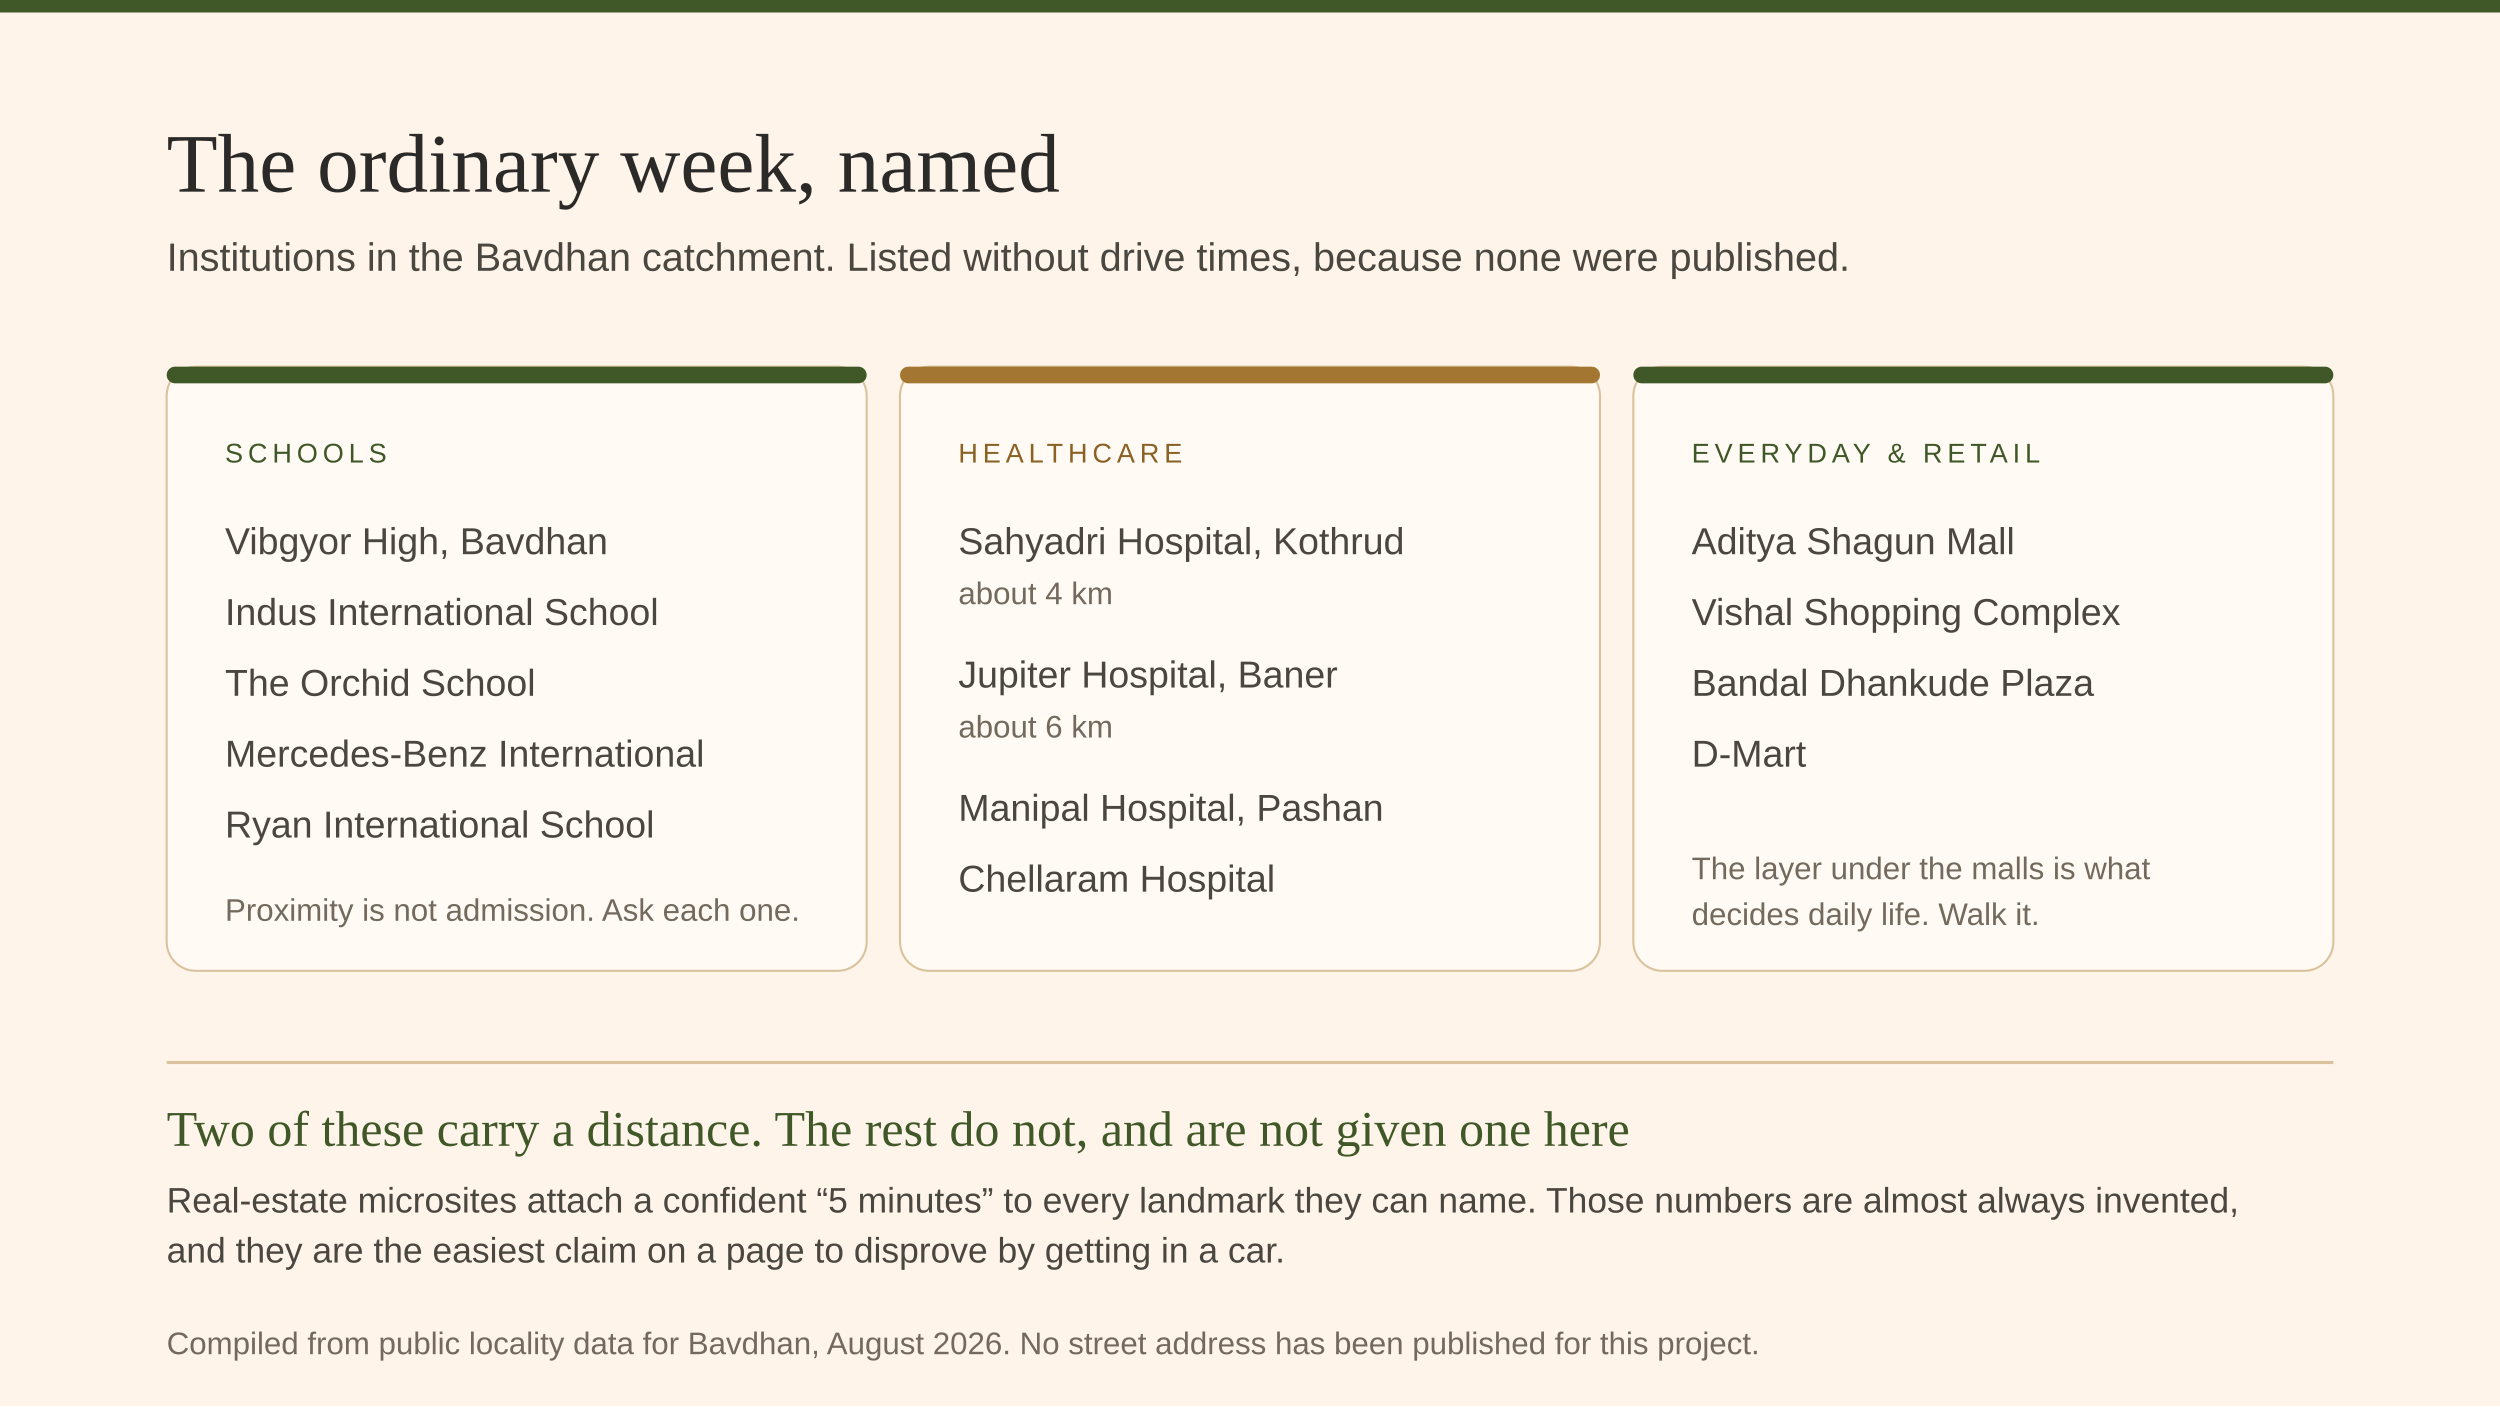
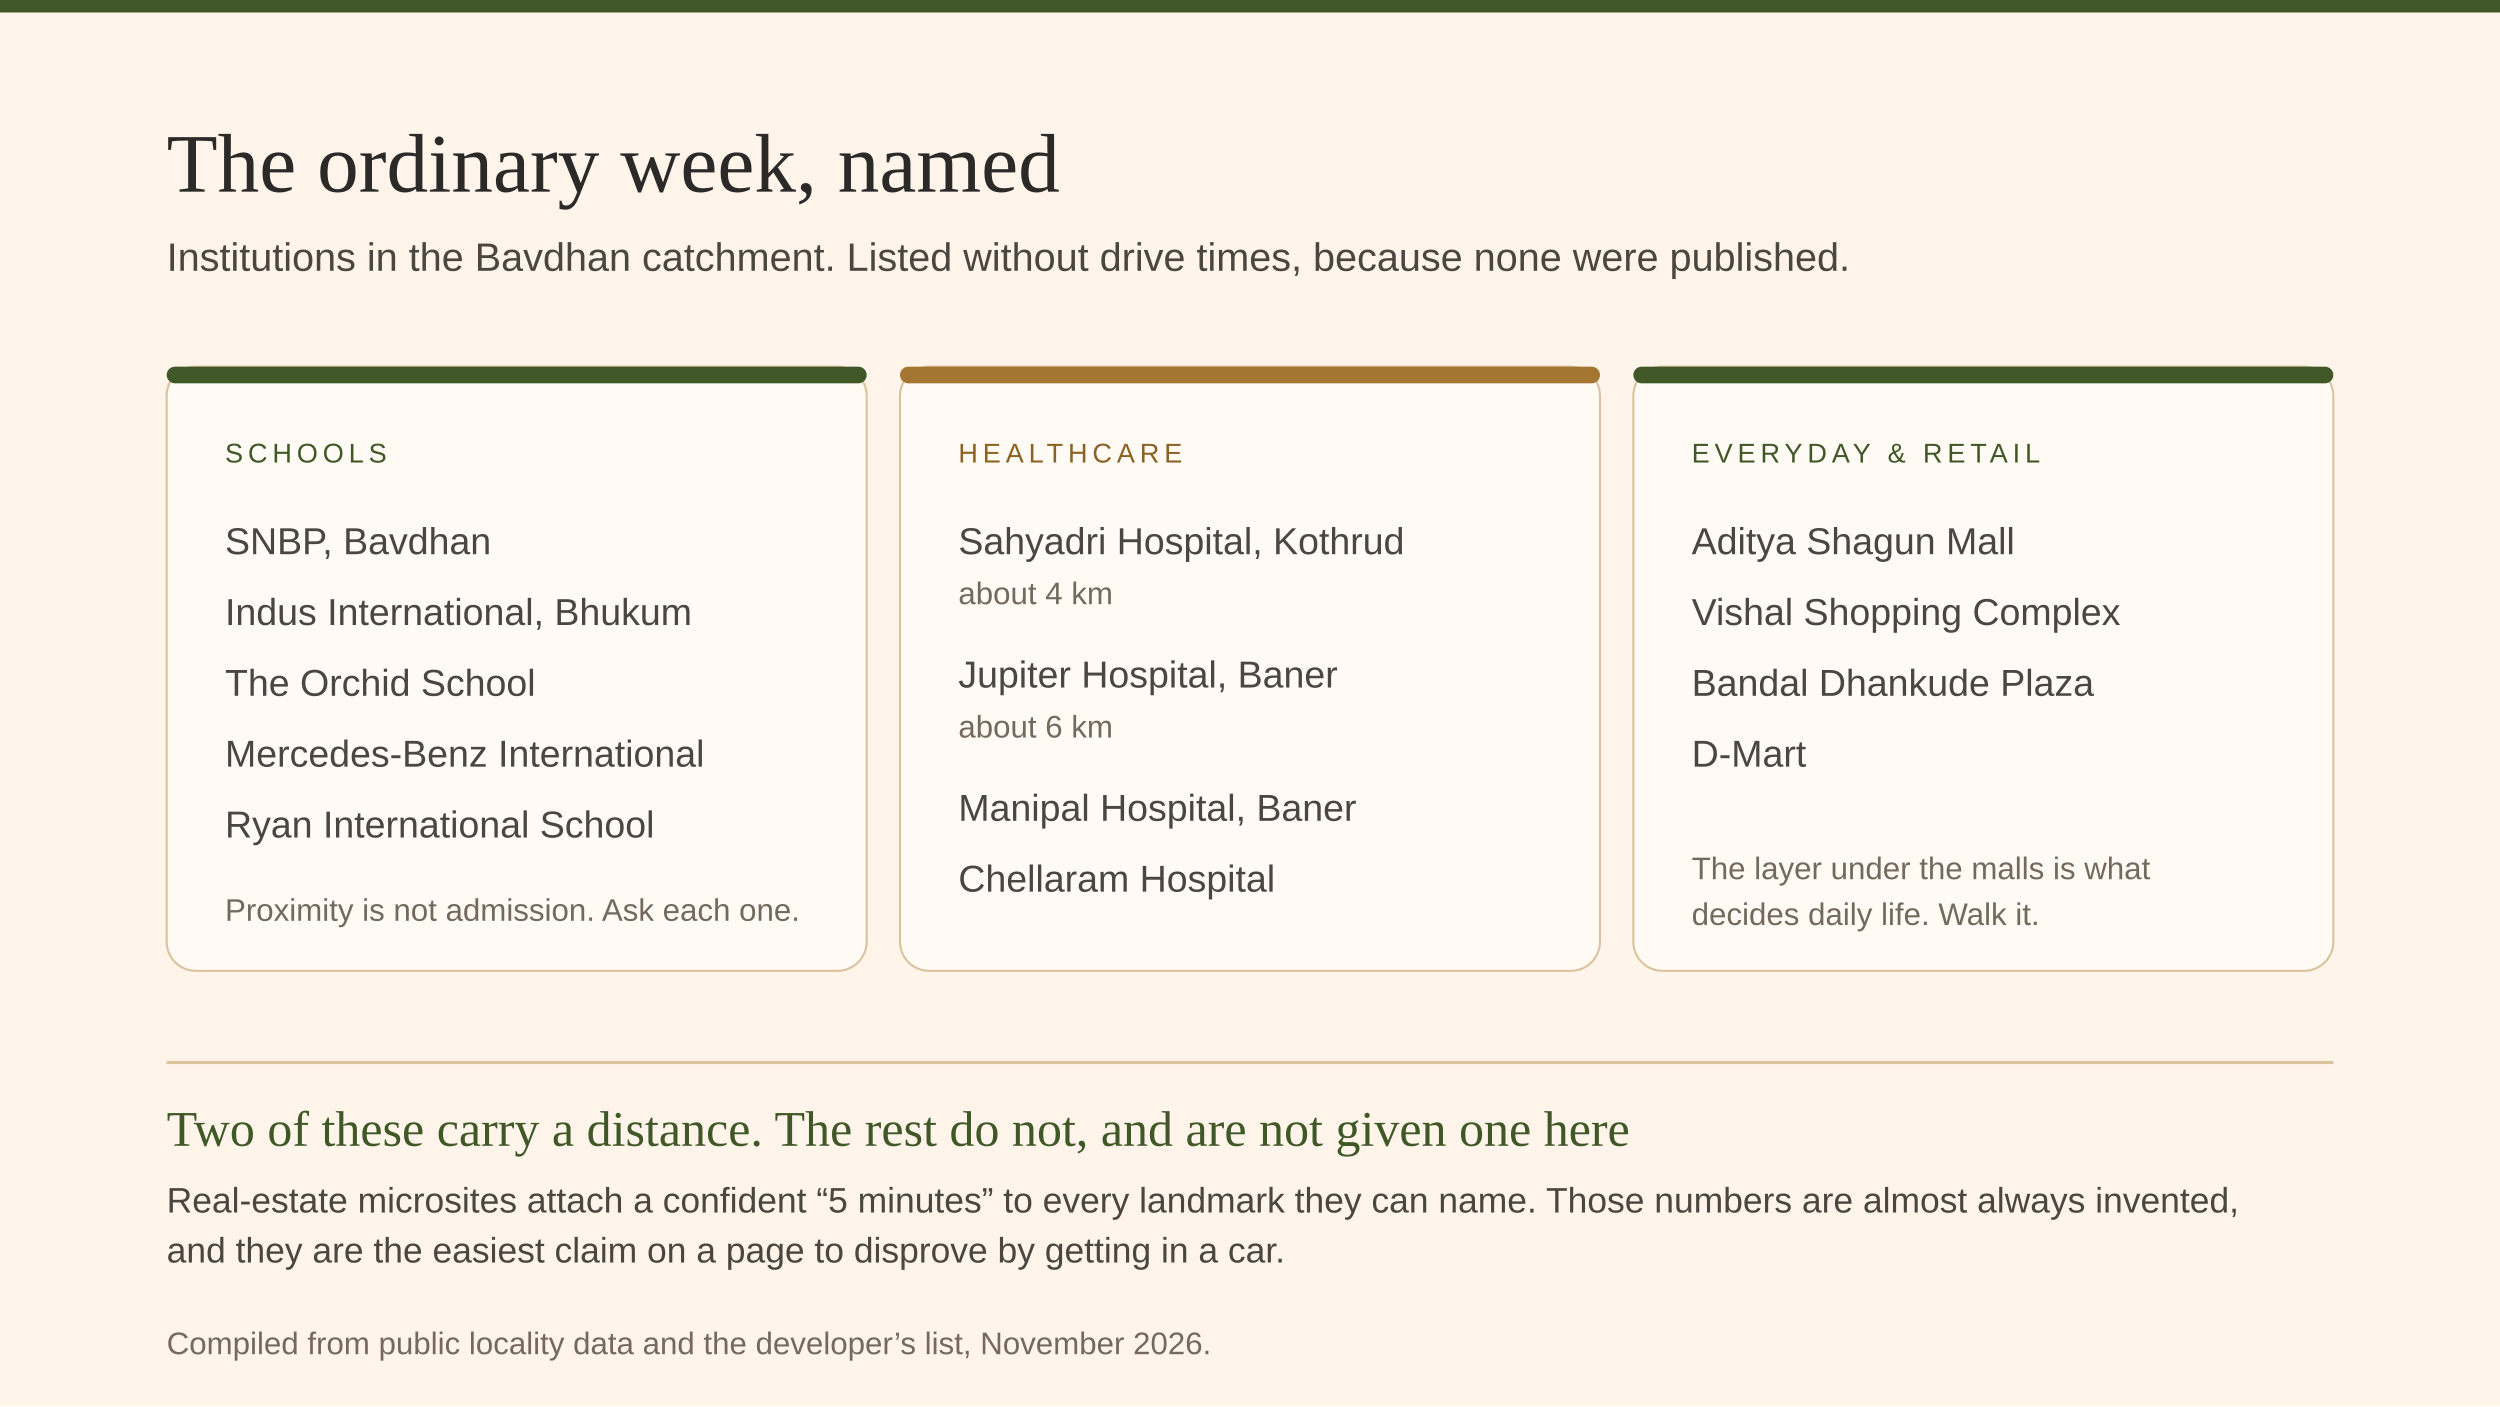
<svg xmlns="http://www.w3.org/2000/svg" viewBox="0 0 1200 675" width="1200" height="675" role="img" aria-label="Schools, hospitals and everyday retail named in the Bavdhan catchment">
  <rect width="1200" height="675" fill="#fef4e9" />
  <rect x="0" y="0" width="1200" height="6" fill="#405828" />
  <text x="80" y="92" font-family="Georgia, 'Times New Roman', serif" font-size="40" fill="#2b2a29">The ordinary week, named</text>
  <text x="80" y="130" font-family="Helvetica Neue, Arial, sans-serif" font-size="19" fill="#4a4640">Institutions in the Bavdhan catchment. Listed without drive times, because none were published.</text>
  <g font-family="Helvetica Neue, Arial, sans-serif">
    <rect x="80" y="176" width="336" height="290" rx="14" fill="#fffaf4" stroke="#d9c29c" />
    <rect x="80" y="176" width="336" height="8" rx="4" fill="#405828" />
    <text x="108" y="222" font-size="13" fill="#405828" letter-spacing="0.18em">SCHOOLS</text>
-     <text x="108" y="266" font-size="18" fill="#4a4640">Vibgyor High, Bavdhan</text>
-     <text x="108" y="300" font-size="18" fill="#4a4640">Indus International School</text>
+     <text x="108" y="266" font-size="18" fill="#4a4640">SNBP, Bavdhan</text>
+     <text x="108" y="300" font-size="18" fill="#4a4640">Indus International, Bhukum</text>
    <text x="108" y="334" font-size="18" fill="#4a4640">The Orchid School</text>
    <text x="108" y="368" font-size="18" fill="#4a4640">Mercedes-Benz International</text>
    <text x="108" y="402" font-size="18" fill="#4a4640">Ryan International School</text>
    <text x="108" y="442" font-size="15" fill="#73695d">Proximity is not admission. Ask each one.</text>
    <rect x="432" y="176" width="336" height="290" rx="14" fill="#fffaf4" stroke="#d9c29c" />
    <rect x="432" y="176" width="336" height="8" rx="4" fill="#a37731" />
    <text x="460" y="222" font-size="13" fill="#8a6224" letter-spacing="0.18em">HEALTHCARE</text>
    <text x="460" y="266" font-size="18" fill="#4a4640">Sahyadri Hospital, Kothrud</text>
    <text x="460" y="290" font-size="15" fill="#73695d">about 4 km</text>
    <text x="460" y="330" font-size="18" fill="#4a4640">Jupiter Hospital, Baner</text>
    <text x="460" y="354" font-size="15" fill="#73695d">about 6 km</text>
-     <text x="460" y="394" font-size="18" fill="#4a4640">Manipal Hospital, Pashan</text>
+     <text x="460" y="394" font-size="18" fill="#4a4640">Manipal Hospital, Baner</text>
    <text x="460" y="428" font-size="18" fill="#4a4640">Chellaram Hospital</text>
    <rect x="784" y="176" width="336" height="290" rx="14" fill="#fffaf4" stroke="#d9c29c" />
    <rect x="784" y="176" width="336" height="8" rx="4" fill="#405828" />
    <text x="812" y="222" font-size="13" fill="#405828" letter-spacing="0.18em">EVERYDAY &amp; RETAIL</text>
    <text x="812" y="266" font-size="18" fill="#4a4640">Aditya Shagun Mall</text>
    <text x="812" y="300" font-size="18" fill="#4a4640">Vishal Shopping Complex</text>
    <text x="812" y="334" font-size="18" fill="#4a4640">Bandal Dhankude Plaza</text>
    <text x="812" y="368" font-size="18" fill="#4a4640">D-Mart</text>
    <text x="812" y="422" font-size="15" fill="#73695d">The layer under the malls is what</text>
    <text x="812" y="444" font-size="15" fill="#73695d">decides daily life. Walk it.</text>
  </g>
  <line x1="80" y1="510" x2="1120" y2="510" stroke="#d9c29c" stroke-width="1.5" />
  <text x="80" y="550" font-family="Georgia, 'Times New Roman', serif" font-size="24" fill="#405828">Two of these carry a distance. The rest do not, and are not given one here</text>
  <text x="80" y="582" font-family="Helvetica Neue, Arial, sans-serif" font-size="17" fill="#4a4640">Real-estate microsites attach a confident “5 minutes” to every landmark they can name. Those numbers are almost always invented,</text>
  <text x="80" y="606" font-family="Helvetica Neue, Arial, sans-serif" font-size="17" fill="#4a4640">and they are the easiest claim on a page to disprove by getting in a car.</text>
-   <text x="80" y="650" font-family="Helvetica Neue, Arial, sans-serif" font-size="15" fill="#73695d">Compiled from public locality data for Bavdhan, August 2026. No street address has been published for this project.</text>
+   <text x="80" y="650" font-family="Helvetica Neue, Arial, sans-serif" font-size="15" fill="#73695d">Compiled from public locality data and the developer’s list, November 2026.</text>
</svg>
